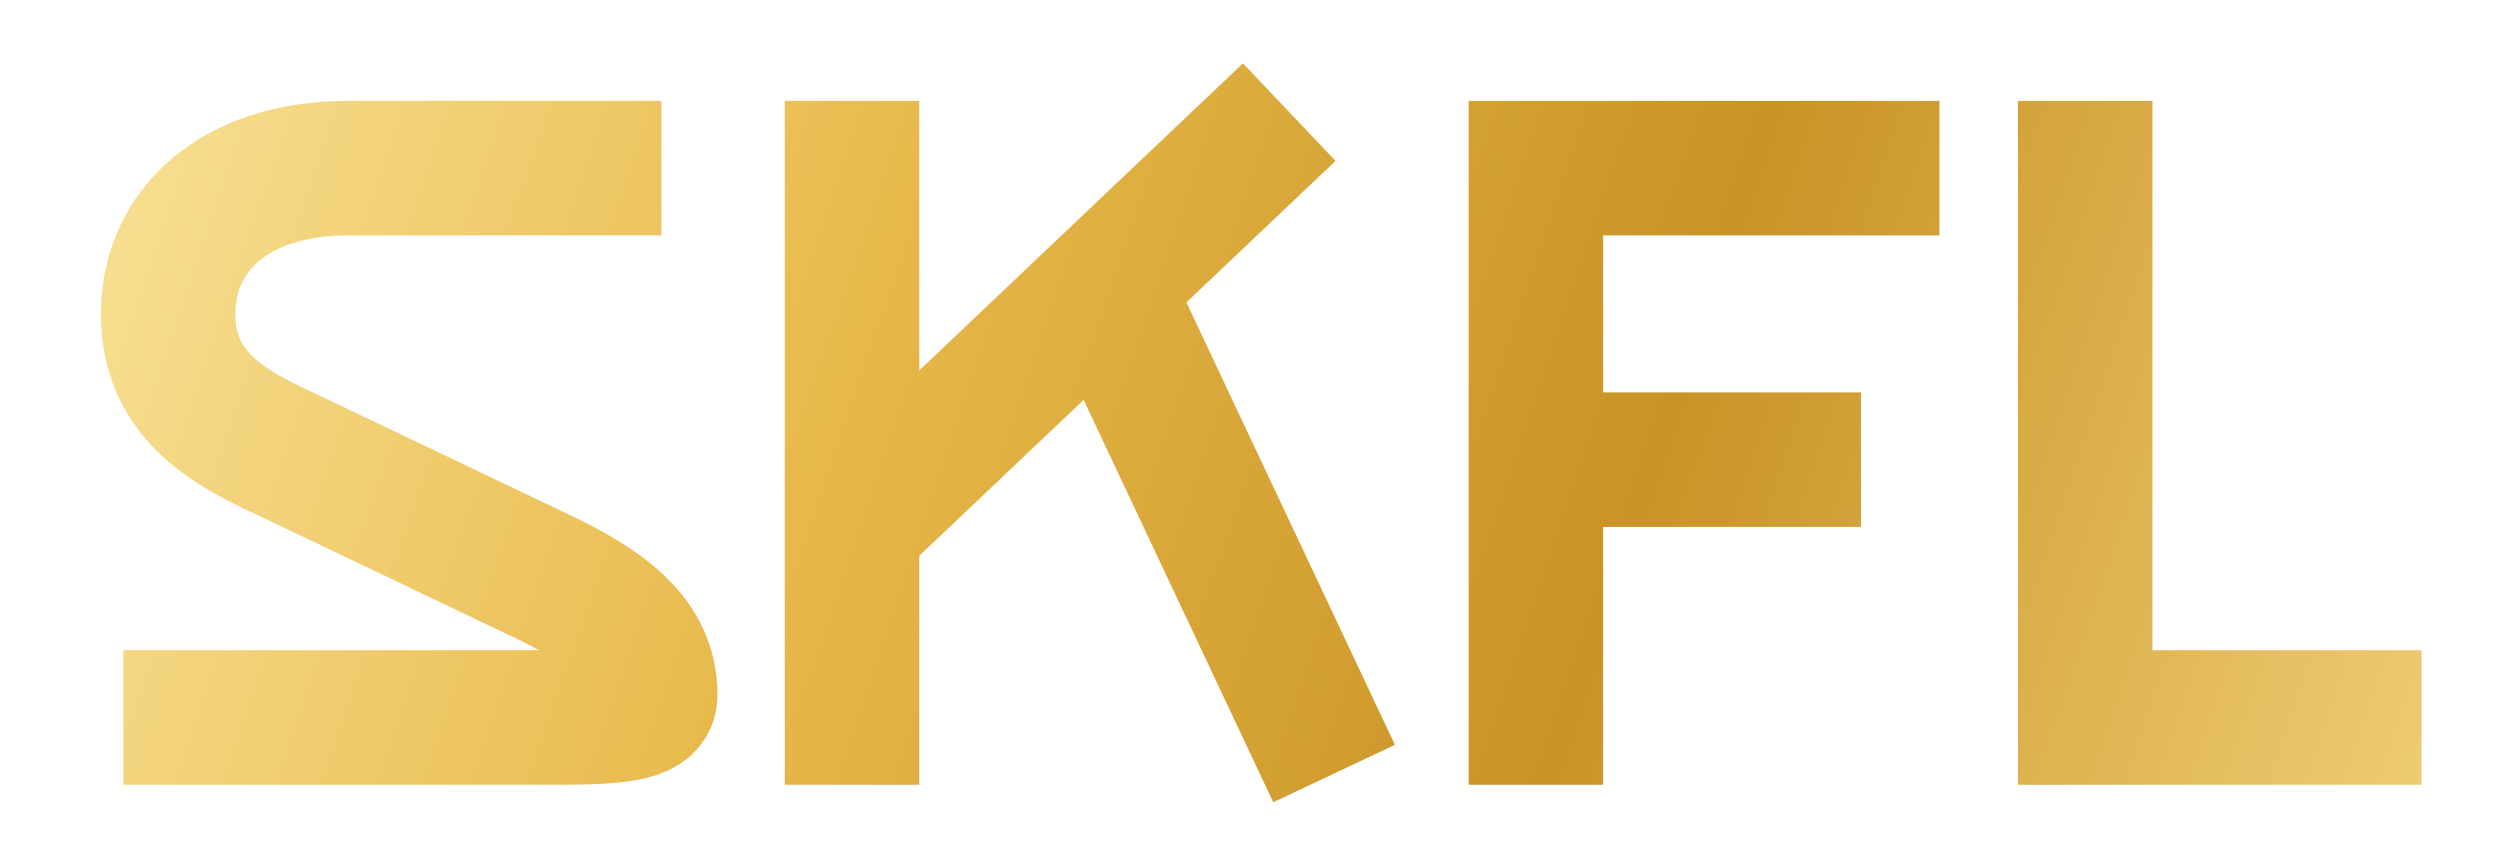
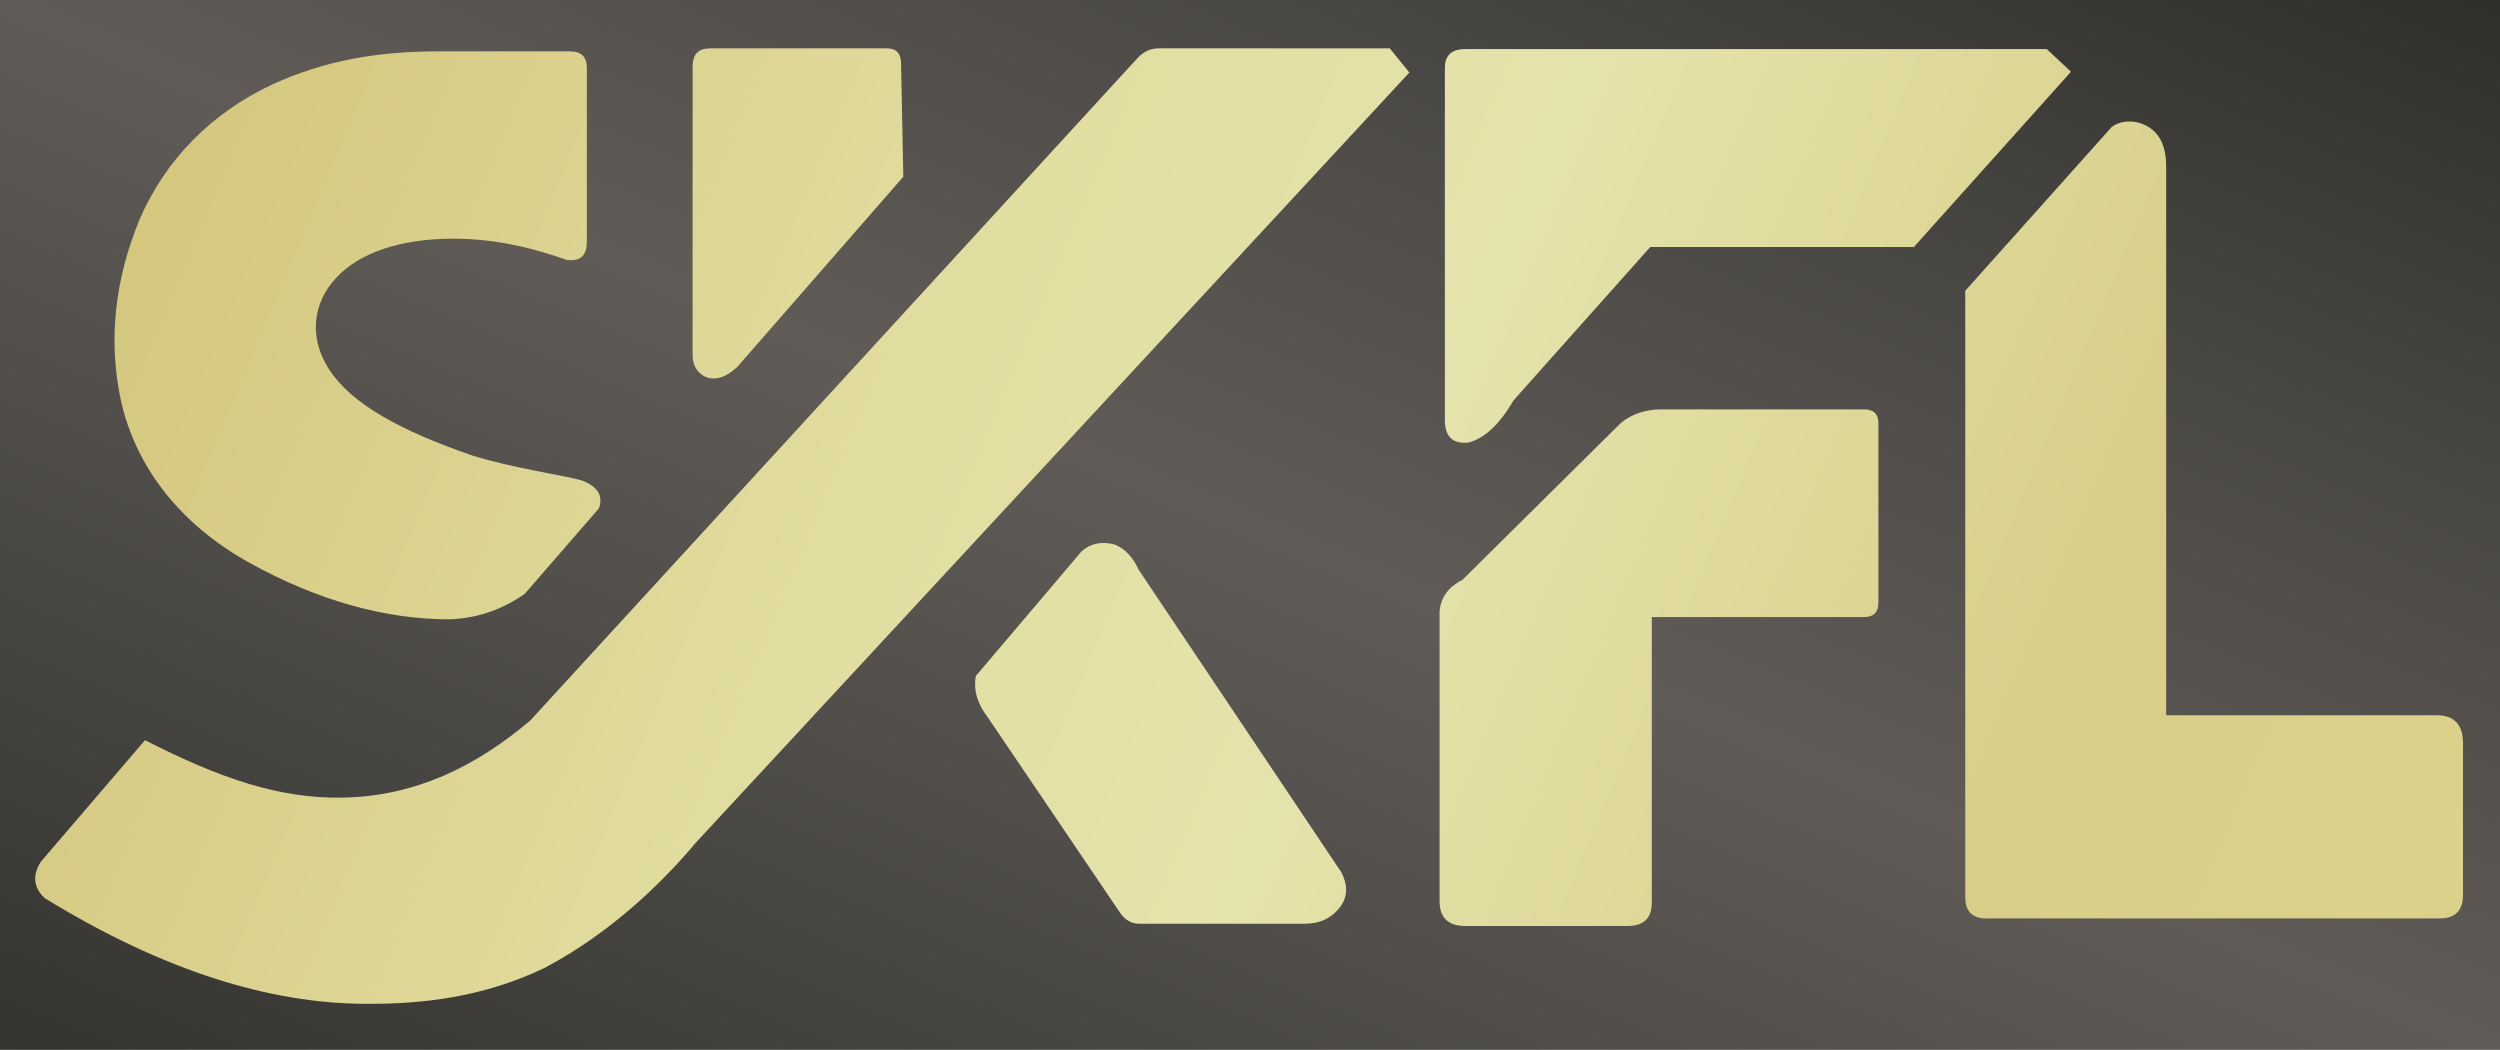
- <svg xmlns="http://www.w3.org/2000/svg" width="446" height="150" viewBox="0 0 446 150">
+ <svg xmlns="http://www.w3.org/2000/svg" width="331" height="139" viewBox="0 0 331 139">
  <defs>
-     <linearGradient id="gold" gradientUnits="userSpaceOnUse" x1="0" y1="0" x2="446" y2="150">
-       <stop offset="0" stop-color="#FBE7A1" />
-       <stop offset="0.35" stop-color="#E7B94A" />
-       <stop offset="0.65" stop-color="#C99326" />
-       <stop offset="1" stop-color="#F2D27A" />
+     <linearGradient id="gold" gradientUnits="userSpaceOnUse" x1="0" y1="0" x2="331" y2="139">
+       <stop offset="0" stop-color="#D1C174" />
+       <stop offset="0.38" stop-color="#E2DEA2" />
+       <stop offset="0.55" stop-color="#E5E3AC" />
+       <stop offset="0.8" stop-color="#D8CE89" />
+       <stop offset="1" stop-color="#DCD28B" />
+     </linearGradient>
+     <linearGradient id="charcoal" x1="0" y1="1" x2="1" y2="0">
+       <stop offset="0" stop-color="#34332F" />
+       <stop offset="0.25" stop-color="#4A4845" />
+       <stop offset="0.5" stop-color="#605B57" />
+       <stop offset="0.75" stop-color="#4A4845" />
+       <stop offset="1" stop-color="#2F2E2B" />
    </linearGradient>
  </defs>
-   <g transform="translate(0 0) scale(1)" fill="none" stroke="url(#gold)" stroke-width="24" stroke-linecap="butt" stroke-linejoin="miter">
-     <path d="M118 30 H62 C42 30 30 41 30 56 C30 70 40 76 51 81 L95 102 C108 108 116 114 116 124 C116 127 112 128 100 128 H22" />
-     <path d="M152 18 V140 M152 94 L230 20 M197 51 L238 138" />
-     <path d="M274 140 V30 H346 M274 82 H332" />
-     <path d="M372 18 V128 H432" />
+   <rect width="331" height="139" fill="url(#charcoal)" />
+   <g transform="translate(0 0) scale(1)" fill="url(#gold)">
+     <path d="M153.4 6.4L184 6.4L186.6 9.6L92.1 111.6C88 116.5 81 123.5 72 128.2C64 132 56 133 48 132.9C36 132.8 22 128.8 5.9 118.9Q3.7 116.8 5.4 114.1L19.2 98C29 103 37 105.8 45.5 105.6C55 105.4 63 101.5 70.2 95.4L150.6 7.7Q151.8 6.4 153.4 6.4Z" />
+     <path d="M58 6.8L75.5 6.8Q77.7 6.8 77.7 9L77.7 32Q77.7 34.8 75 34.4C71 33 66 31.6 60 31.6C53 31.6 47.5 33.5 44.5 36.8C41.5 40 40.8 44.5 43.5 48.8C46.5 53.5 53 57 62.5 60.3C68 62 74 62.8 77 63.6Q80.2 64.8 79.3 67.3L69.5 78.6Q65 81.8 59.5 82C51 82 42 79.5 33 74.5C24 69.5 18 62 16 53C14.3 45 15.2 37 18.5 29C22 21 28 15 36 11.2C43 8 50 6.8 58 6.8Z" />
+     <path d="M94 6.4L117.4 6.4Q119.3 6.4 119.3 8.4L119.6 23.4L97.6 48.6Q95.2 50.8 93.2 49.8Q91.7 48.9 91.7 47L91.7 8.8Q91.7 6.4 94 6.4Z" />
+     <path d="M129.2 89.5L143.2 73Q145 71.4 147.6 72.1Q149.6 72.9 150.8 75.5L177.6 115.5Q178.9 118 177.5 120Q175.8 122.3 172.8 122.3L150.8 122.3Q149.4 122.3 148.4 121L130.8 95Q128.7 92.3 129.2 89.5Z" />
+     <path d="M194 6.5L271 6.5L274.2 9.5L253.4 32.7L218.5 32.7L200.4 53Q197.6 57.8 194.4 58.6Q191.3 58.9 191.3 55.6L191.3 9Q191.3 6.5 194 6.5Z" />
+     <path d="M220 54.2L246.8 54.2Q248.7 54.2 248.7 56L248.7 79.8Q248.7 81.7 246.8 81.7L218.7 81.7L218.7 119.5Q218.7 122.6 215.5 122.6L194 122.6Q190.6 122.6 190.6 119.3L190.6 81Q190.8 78.2 193.6 76.8L214.6 56Q216.8 54.2 220 54.2Z" />
+     <path d="M260.2 38.5L279.6 16.8Q281 15.8 283 16.2Q286.8 17.2 286.8 22L286.8 94.7L322.6 94.7Q326.1 94.7 326.1 98.4L326.1 118.5Q326.1 121.6 323 121.6L263 121.6Q260.2 121.6 260.2 118.8Z" />
  </g>
</svg>
